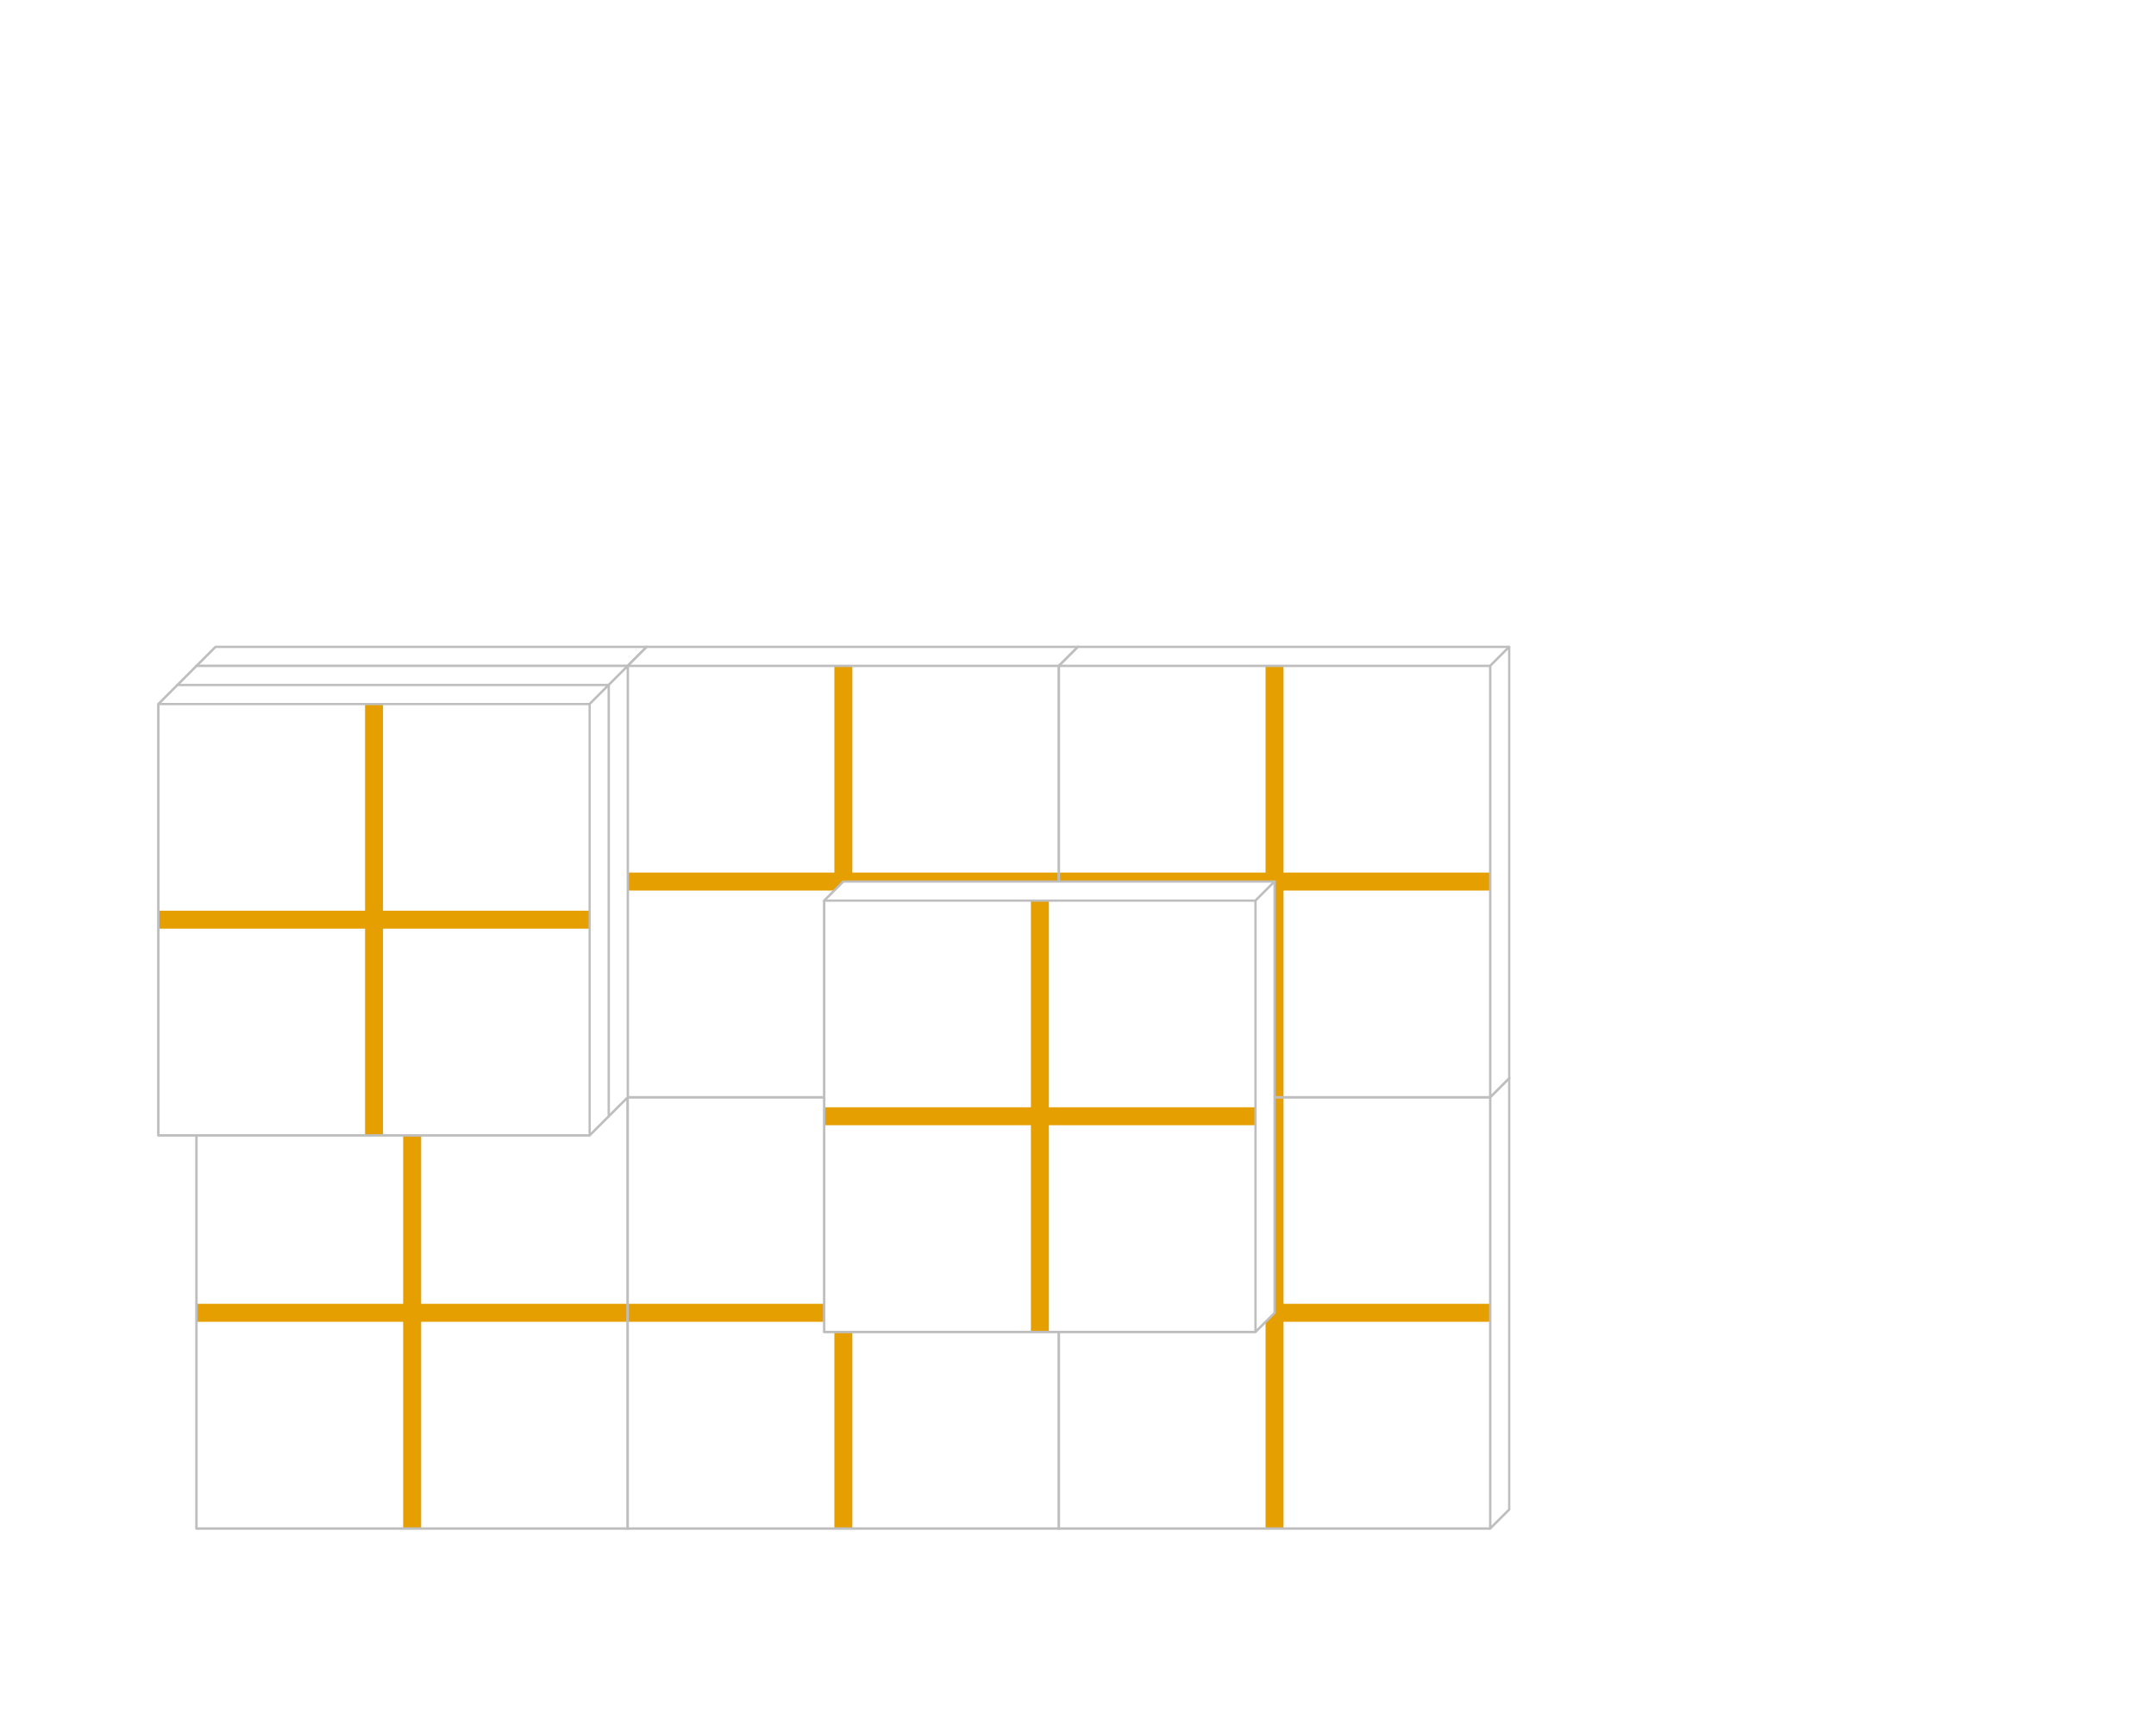
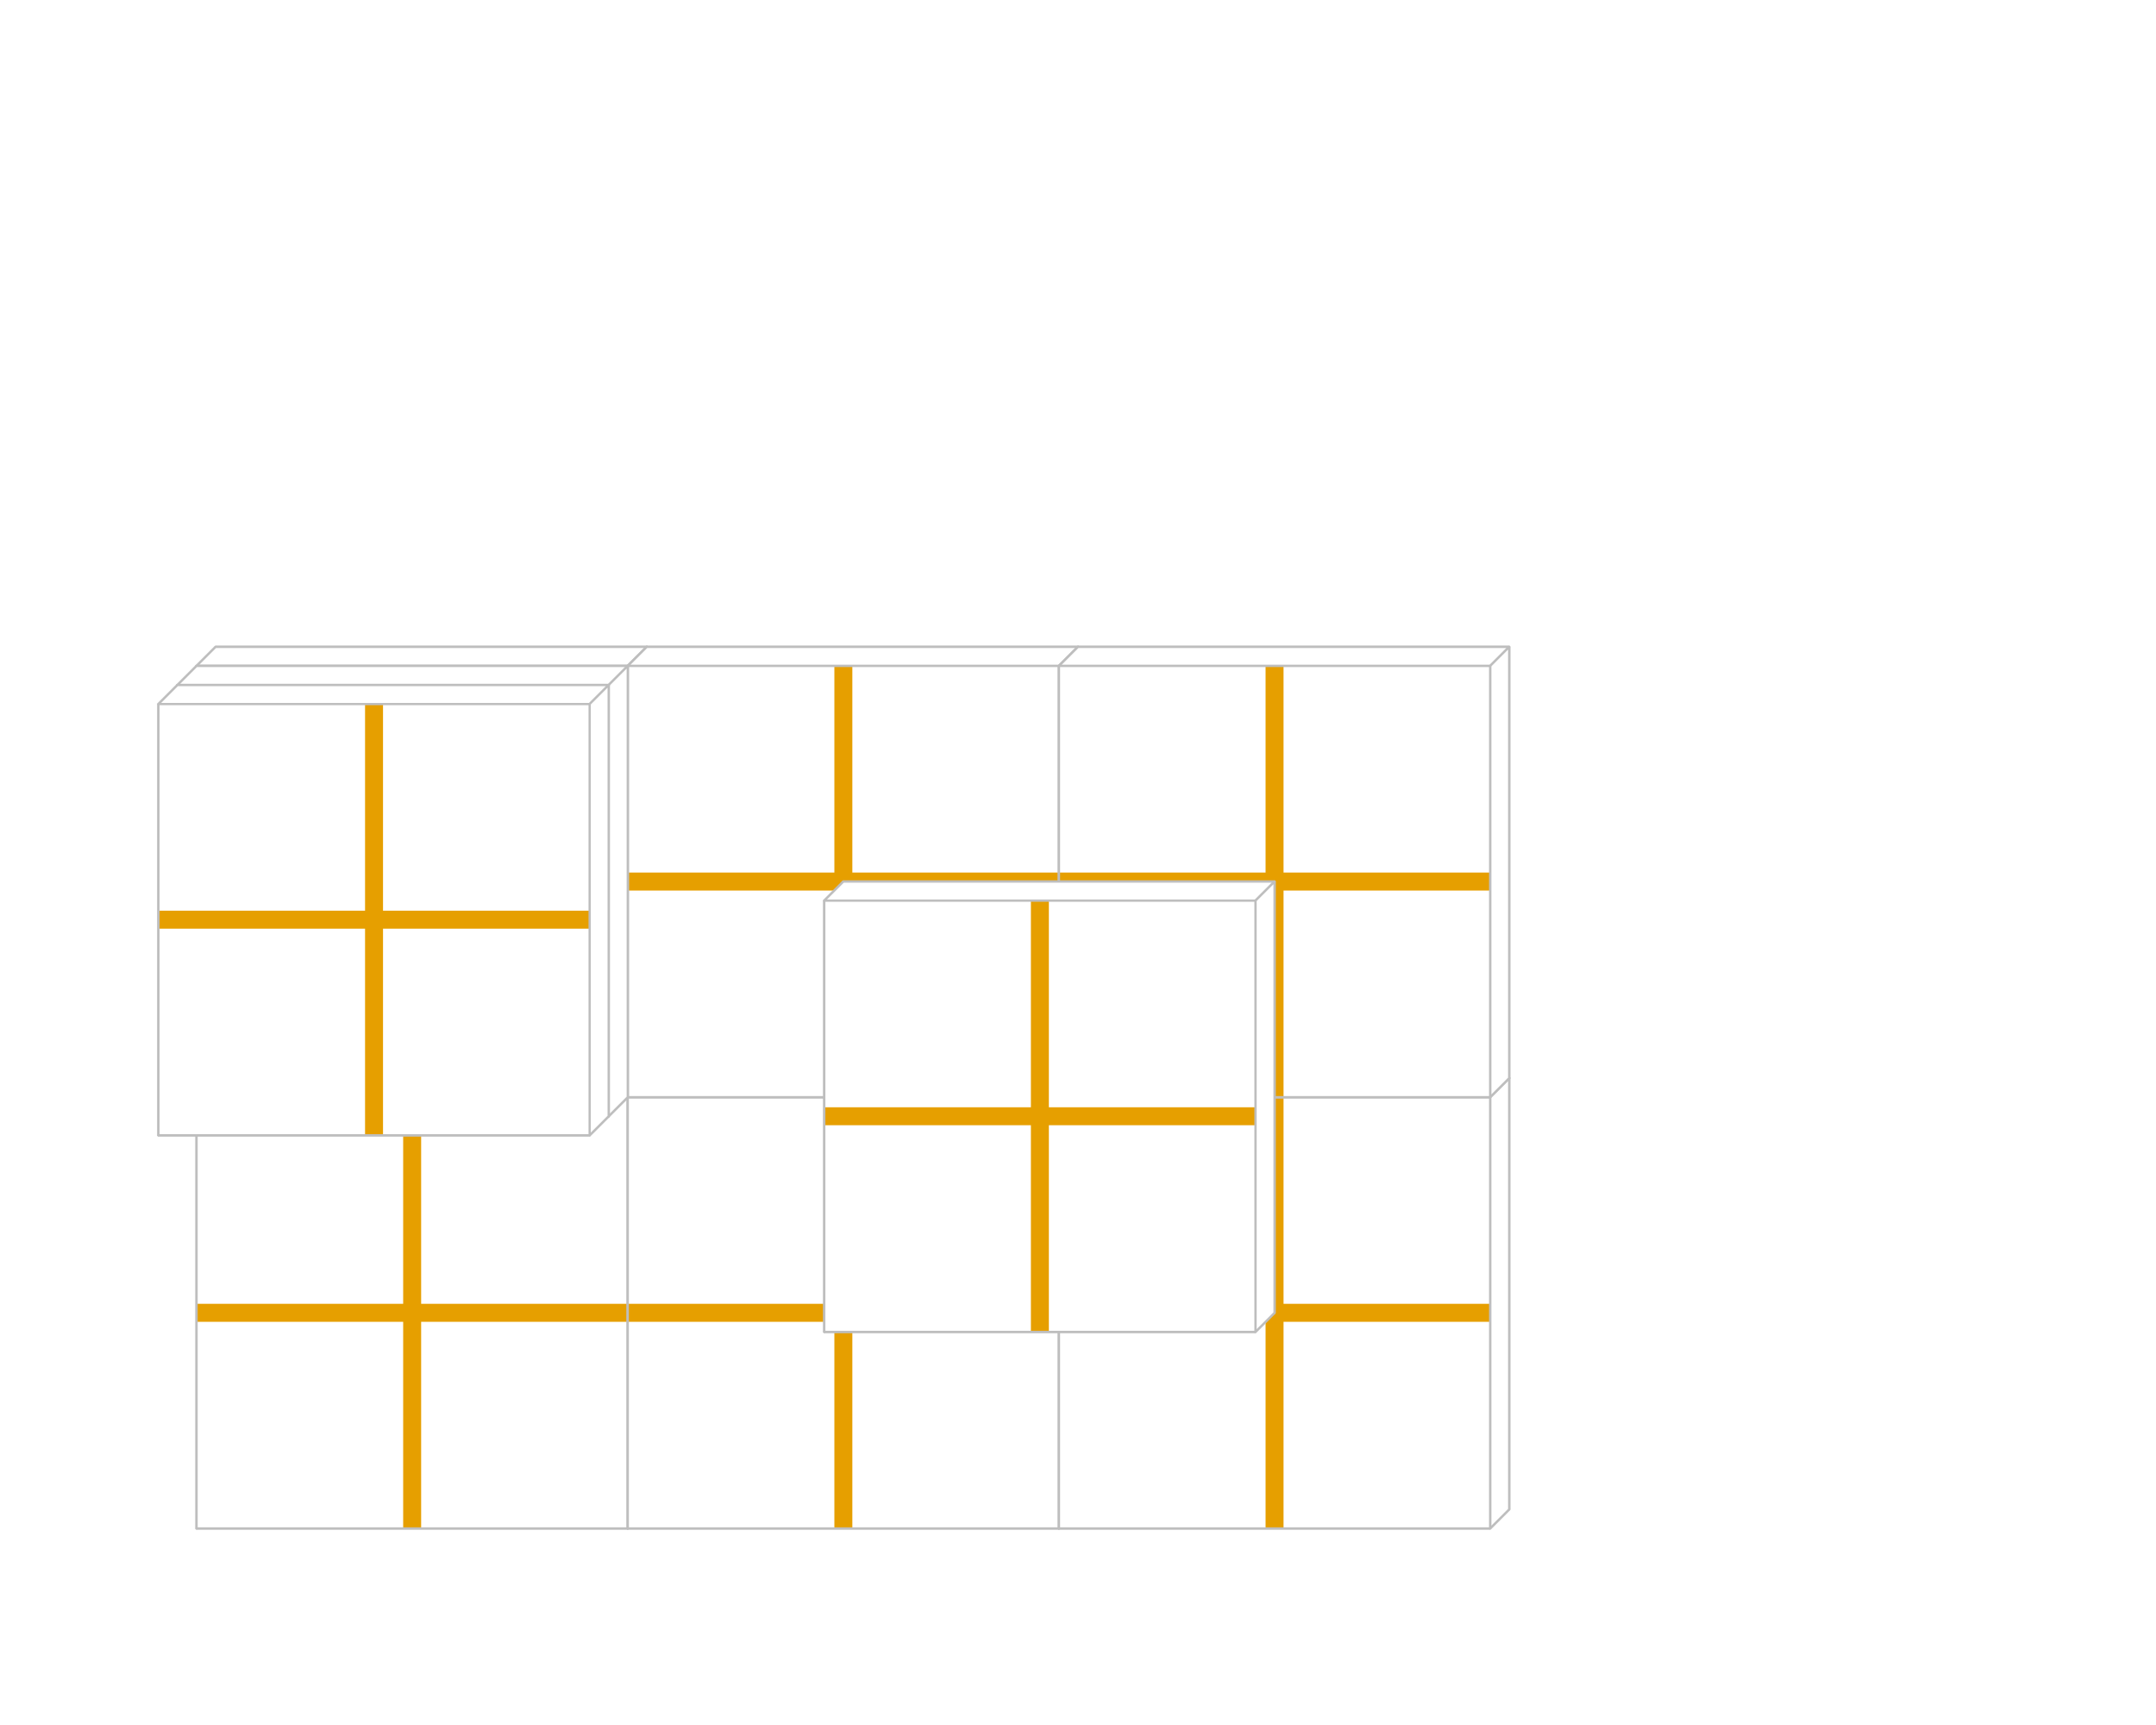
<svg xmlns="http://www.w3.org/2000/svg" viewBox="0 0 720.00 576.00">
  <defs>
    <style type="text/css">
    line, polyline, polygon, path, rect, circle {
      fill: none;
      stroke: #000000;
      stroke-linecap: round;
      stroke-linejoin: round;
      stroke-miterlimit: 10.00;
    }
  </style>
  </defs>
  <rect width="100%" height="100%" style="stroke: none; fill: #FFFFFF;" />
-   <polygon points="72.00,360.00 65.64,366.36 65.64,510.36 72.00,504.00 " style="stroke-width: 0.75; stroke: #BEBEBE; fill: #FFFFFF;" />
-   <polygon points="72.00,504.00 65.64,510.36 209.64,510.36 216.00,504.00 " style="stroke-width: 0.75; stroke: #BEBEBE; fill: #FFFFFF;" />
-   <polygon points="216.00,360.00 209.64,366.36 65.64,366.36 72.00,360.00 " style="stroke-width: 0.75; stroke: #BEBEBE; fill: #FFFFFF;" />
-   <polygon points="216.00,504.00 209.64,510.36 209.64,366.36 216.00,360.00 " style="stroke-width: 0.75; stroke: #BEBEBE; fill: #FFFFFF;" />
+   <polygon points="216.00,360.00 216.00,504.00 72.00,504.00 72.00,360.00 " style="stroke-width: 0.75; stroke: #BEBEBE; fill: #FFFFFF;" />
+   <polygon points="216.00,504.00 72.00,504.00 65.64,510.36 209.64,510.36 " style="stroke-width: 0.75; stroke: #BEBEBE; fill: #FFFFFF;" />
+   <polygon points="72.00,504.00 72.00,360.00 65.64,366.36 65.64,510.36 " style="stroke-width: 0.75; stroke: #BEBEBE; fill: #FFFFFF;" />
+   <polygon points="72.00,360.00 216.00,360.00 209.64,366.36 65.64,366.36 " style="stroke-width: 0.75; stroke: #BEBEBE; fill: #FFFFFF;" />
+   <polygon points="216.00,360.00 216.00,504.00 209.64,510.36 209.64,366.36 " style="stroke-width: 0.75; stroke: #BEBEBE; fill: #FFFFFF;" />
  <rect x="65.64" y="366.36" width="144.00" height="144.00" style="stroke-width: 0.75; stroke: none; fill: #FFFFFF;" />
  <polyline points="137.64,510.36 137.64,366.36 " style="stroke-width: 6.00; stroke: #E69F00; stroke-linecap: butt;" />
  <polyline points="65.64,438.36 209.64,438.36 " style="stroke-width: 6.00; stroke: #E69F00; stroke-linecap: butt;" />
  <rect x="65.64" y="366.36" width="144.00" height="144.00" style="stroke-width: 0.75; stroke: #BEBEBE;" />
-   <polygon points="216.00,360.00 209.64,366.36 209.64,510.36 216.00,504.00 " style="stroke-width: 0.75; stroke: #BEBEBE; fill: #FFFFFF;" />
-   <polygon points="216.00,504.00 209.64,510.36 353.64,510.36 360.00,504.00 " style="stroke-width: 0.75; stroke: #BEBEBE; fill: #FFFFFF;" />
-   <polygon points="360.00,360.00 353.64,366.36 209.64,366.36 216.00,360.00 " style="stroke-width: 0.75; stroke: #BEBEBE; fill: #FFFFFF;" />
-   <polygon points="360.00,504.00 353.64,510.36 353.64,366.36 360.00,360.00 " style="stroke-width: 0.75; stroke: #BEBEBE; fill: #FFFFFF;" />
+   <polygon points="360.00,360.00 360.00,504.00 216.00,504.00 216.00,360.00 " style="stroke-width: 0.75; stroke: #BEBEBE; fill: #FFFFFF;" />
+   <polygon points="360.00,504.00 216.00,504.00 209.64,510.36 353.64,510.36 " style="stroke-width: 0.75; stroke: #BEBEBE; fill: #FFFFFF;" />
+   <polygon points="216.00,504.00 216.00,360.00 209.64,366.36 209.64,510.36 " style="stroke-width: 0.75; stroke: #BEBEBE; fill: #FFFFFF;" />
+   <polygon points="216.00,360.00 360.00,360.00 353.64,366.36 209.64,366.36 " style="stroke-width: 0.75; stroke: #BEBEBE; fill: #FFFFFF;" />
+   <polygon points="360.00,360.00 360.00,504.00 353.64,510.36 353.64,366.36 " style="stroke-width: 0.75; stroke: #BEBEBE; fill: #FFFFFF;" />
  <rect x="209.64" y="366.36" width="144.00" height="144.00" style="stroke-width: 0.75; stroke: none; fill: #FFFFFF;" />
  <polyline points="281.64,510.36 281.64,366.36 " style="stroke-width: 6.00; stroke: #E69F00; stroke-linecap: butt;" />
  <polyline points="209.64,438.36 353.64,438.36 " style="stroke-width: 6.00; stroke: #E69F00; stroke-linecap: butt;" />
  <rect x="209.64" y="366.36" width="144.00" height="144.00" style="stroke-width: 0.75; stroke: #BEBEBE;" />
-   <polygon points="360.00,360.00 353.64,366.36 353.64,510.36 360.00,504.00 " style="stroke-width: 0.75; stroke: #BEBEBE; fill: #FFFFFF;" />
-   <polygon points="360.00,504.00 353.64,510.36 497.64,510.36 504.00,504.00 " style="stroke-width: 0.75; stroke: #BEBEBE; fill: #FFFFFF;" />
-   <polygon points="504.00,360.00 497.64,366.36 353.64,366.36 360.00,360.00 " style="stroke-width: 0.75; stroke: #BEBEBE; fill: #FFFFFF;" />
-   <polygon points="504.00,504.00 497.64,510.36 497.64,366.36 504.00,360.00 " style="stroke-width: 0.75; stroke: #BEBEBE; fill: #FFFFFF;" />
+   <polygon points="504.00,360.00 504.00,504.00 360.00,504.00 360.00,360.00 " style="stroke-width: 0.75; stroke: #BEBEBE; fill: #FFFFFF;" />
+   <polygon points="504.00,504.00 360.00,504.00 353.64,510.36 497.64,510.36 " style="stroke-width: 0.75; stroke: #BEBEBE; fill: #FFFFFF;" />
+   <polygon points="360.00,504.00 360.00,360.00 353.64,366.36 353.64,510.36 " style="stroke-width: 0.75; stroke: #BEBEBE; fill: #FFFFFF;" />
+   <polygon points="360.00,360.00 504.00,360.00 497.64,366.36 353.64,366.36 " style="stroke-width: 0.75; stroke: #BEBEBE; fill: #FFFFFF;" />
+   <polygon points="504.00,360.00 504.00,504.00 497.64,510.36 497.64,366.36 " style="stroke-width: 0.75; stroke: #BEBEBE; fill: #FFFFFF;" />
  <rect x="353.64" y="366.36" width="144.00" height="144.00" style="stroke-width: 0.75; stroke: none; fill: #FFFFFF;" />
  <polyline points="425.64,510.36 425.64,366.36 " style="stroke-width: 6.00; stroke: #E69F00; stroke-linecap: butt;" />
  <polyline points="353.64,438.36 497.64,438.36 " style="stroke-width: 6.00; stroke: #E69F00; stroke-linecap: butt;" />
  <rect x="353.64" y="366.36" width="144.00" height="144.00" style="stroke-width: 0.75; stroke: #BEBEBE;" />
-   <polygon points="72.00,216.00 65.64,222.36 65.64,366.36 72.00,360.00 " style="stroke-width: 0.75; stroke: #BEBEBE; fill: #FFFFFF;" />
-   <polygon points="72.00,360.00 65.64,366.36 209.64,366.36 216.00,360.00 " style="stroke-width: 0.75; stroke: #BEBEBE; fill: #FFFFFF;" />
-   <polygon points="216.00,216.00 209.64,222.36 65.64,222.36 72.00,216.00 " style="stroke-width: 0.75; stroke: #BEBEBE; fill: #FFFFFF;" />
-   <polygon points="216.00,360.00 209.64,366.36 209.64,222.36 216.00,216.00 " style="stroke-width: 0.75; stroke: #BEBEBE; fill: #FFFFFF;" />
+   <polygon points="216.00,216.00 216.00,360.00 72.00,360.00 72.00,216.00 " style="stroke-width: 0.75; stroke: #BEBEBE; fill: #FFFFFF;" />
+   <polygon points="216.00,360.00 72.00,360.00 65.64,366.36 209.64,366.36 " style="stroke-width: 0.75; stroke: #BEBEBE; fill: #FFFFFF;" />
+   <polygon points="72.00,360.00 72.00,216.00 65.64,222.36 65.64,366.36 " style="stroke-width: 0.75; stroke: #BEBEBE; fill: #FFFFFF;" />
+   <polygon points="72.00,216.00 216.00,216.00 209.64,222.36 65.64,222.36 " style="stroke-width: 0.75; stroke: #BEBEBE; fill: #FFFFFF;" />
+   <polygon points="216.00,216.00 216.00,360.00 209.64,366.36 209.64,222.36 " style="stroke-width: 0.75; stroke: #BEBEBE; fill: #FFFFFF;" />
  <rect x="65.64" y="222.36" width="144.00" height="144.00" style="stroke-width: 0.75; stroke: none; fill: #FFFFFF;" />
  <polyline points="137.64,366.36 137.64,222.36 " style="stroke-width: 6.00; stroke: #E69F00; stroke-linecap: butt;" />
  <polyline points="65.64,294.36 209.64,294.36 " style="stroke-width: 6.00; stroke: #E69F00; stroke-linecap: butt;" />
  <rect x="65.64" y="222.36" width="144.00" height="144.00" style="stroke-width: 0.75; stroke: #BEBEBE;" />
-   <polygon points="216.00,216.00 209.64,222.36 209.64,366.36 216.00,360.00 " style="stroke-width: 0.75; stroke: #BEBEBE; fill: #FFFFFF;" />
-   <polygon points="216.00,360.00 209.64,366.36 353.64,366.36 360.00,360.00 " style="stroke-width: 0.75; stroke: #BEBEBE; fill: #FFFFFF;" />
-   <polygon points="360.00,216.00 353.64,222.36 209.64,222.36 216.00,216.00 " style="stroke-width: 0.75; stroke: #BEBEBE; fill: #FFFFFF;" />
-   <polygon points="360.00,360.00 353.64,366.36 353.64,222.36 360.00,216.00 " style="stroke-width: 0.75; stroke: #BEBEBE; fill: #FFFFFF;" />
+   <polygon points="360.00,216.00 360.00,360.00 216.00,360.00 216.00,216.00 " style="stroke-width: 0.75; stroke: #BEBEBE; fill: #FFFFFF;" />
+   <polygon points="360.00,360.00 216.00,360.00 209.64,366.36 353.64,366.36 " style="stroke-width: 0.75; stroke: #BEBEBE; fill: #FFFFFF;" />
+   <polygon points="216.00,360.00 216.00,216.00 209.64,222.36 209.64,366.36 " style="stroke-width: 0.75; stroke: #BEBEBE; fill: #FFFFFF;" />
+   <polygon points="216.00,216.00 360.00,216.00 353.64,222.36 209.64,222.36 " style="stroke-width: 0.75; stroke: #BEBEBE; fill: #FFFFFF;" />
+   <polygon points="360.00,216.00 360.00,360.00 353.64,366.36 353.64,222.36 " style="stroke-width: 0.75; stroke: #BEBEBE; fill: #FFFFFF;" />
  <rect x="209.64" y="222.36" width="144.00" height="144.00" style="stroke-width: 0.75; stroke: none; fill: #FFFFFF;" />
  <polyline points="281.64,366.36 281.64,222.36 " style="stroke-width: 6.00; stroke: #E69F00; stroke-linecap: butt;" />
  <polyline points="209.64,294.36 353.64,294.36 " style="stroke-width: 6.00; stroke: #E69F00; stroke-linecap: butt;" />
  <rect x="209.64" y="222.36" width="144.00" height="144.00" style="stroke-width: 0.75; stroke: #BEBEBE;" />
-   <polygon points="360.00,216.00 353.64,222.36 353.64,366.36 360.00,360.00 " style="stroke-width: 0.75; stroke: #BEBEBE; fill: #FFFFFF;" />
-   <polygon points="360.00,360.00 353.64,366.36 497.64,366.36 504.00,360.00 " style="stroke-width: 0.75; stroke: #BEBEBE; fill: #FFFFFF;" />
-   <polygon points="504.00,216.00 497.64,222.36 353.64,222.36 360.00,216.00 " style="stroke-width: 0.75; stroke: #BEBEBE; fill: #FFFFFF;" />
-   <polygon points="504.00,360.00 497.64,366.36 497.64,222.36 504.00,216.00 " style="stroke-width: 0.75; stroke: #BEBEBE; fill: #FFFFFF;" />
+   <polygon points="504.00,216.00 504.00,360.00 360.00,360.00 360.00,216.00 " style="stroke-width: 0.75; stroke: #BEBEBE; fill: #FFFFFF;" />
+   <polygon points="504.00,360.00 360.00,360.00 353.64,366.36 497.64,366.36 " style="stroke-width: 0.75; stroke: #BEBEBE; fill: #FFFFFF;" />
+   <polygon points="360.00,360.00 360.00,216.00 353.64,222.36 353.64,366.36 " style="stroke-width: 0.75; stroke: #BEBEBE; fill: #FFFFFF;" />
+   <polygon points="360.00,216.00 504.00,216.00 497.64,222.36 353.64,222.36 " style="stroke-width: 0.75; stroke: #BEBEBE; fill: #FFFFFF;" />
+   <polygon points="504.00,216.00 504.00,360.00 497.64,366.36 497.64,222.36 " style="stroke-width: 0.75; stroke: #BEBEBE; fill: #FFFFFF;" />
  <rect x="353.64" y="222.36" width="144.00" height="144.00" style="stroke-width: 0.75; stroke: none; fill: #FFFFFF;" />
  <polyline points="425.64,366.36 425.64,222.36 " style="stroke-width: 6.00; stroke: #E69F00; stroke-linecap: butt;" />
  <polyline points="353.64,294.36 497.64,294.36 " style="stroke-width: 6.00; stroke: #E69F00; stroke-linecap: butt;" />
  <rect x="353.64" y="222.36" width="144.00" height="144.00" style="stroke-width: 0.75; stroke: #BEBEBE;" />
-   <polygon points="281.64,294.36 275.27,300.73 275.27,444.73 281.64,438.36 " style="stroke-width: 0.75; stroke: #BEBEBE; fill: #FFFFFF;" />
-   <polygon points="281.64,438.36 275.27,444.73 419.27,444.73 425.64,438.36 " style="stroke-width: 0.75; stroke: #BEBEBE; fill: #FFFFFF;" />
-   <polygon points="425.64,294.36 419.27,300.73 275.27,300.73 281.64,294.36 " style="stroke-width: 0.75; stroke: #BEBEBE; fill: #FFFFFF;" />
-   <polygon points="425.64,438.36 419.27,444.73 419.27,300.73 425.64,294.36 " style="stroke-width: 0.75; stroke: #BEBEBE; fill: #FFFFFF;" />
+   <polygon points="425.64,294.36 425.64,438.36 281.64,438.36 281.64,294.36 " style="stroke-width: 0.75; stroke: #BEBEBE; fill: #FFFFFF;" />
+   <polygon points="425.64,438.36 281.64,438.36 275.27,444.73 419.27,444.73 " style="stroke-width: 0.75; stroke: #BEBEBE; fill: #FFFFFF;" />
+   <polygon points="281.64,438.36 281.64,294.36 275.27,300.73 275.27,444.73 " style="stroke-width: 0.75; stroke: #BEBEBE; fill: #FFFFFF;" />
+   <polygon points="281.64,294.36 425.64,294.36 419.27,300.73 275.27,300.73 " style="stroke-width: 0.75; stroke: #BEBEBE; fill: #FFFFFF;" />
+   <polygon points="425.64,294.36 425.64,438.36 419.27,444.73 419.27,300.73 " style="stroke-width: 0.75; stroke: #BEBEBE; fill: #FFFFFF;" />
  <rect x="275.27" y="300.73" width="144.00" height="144.00" style="stroke-width: 0.75; stroke: none; fill: #FFFFFF;" />
  <polyline points="347.27,444.73 347.27,300.73 " style="stroke-width: 6.00; stroke: #E69F00; stroke-linecap: butt;" />
  <polyline points="275.27,372.73 419.27,372.73 " style="stroke-width: 6.00; stroke: #E69F00; stroke-linecap: butt;" />
  <rect x="275.27" y="300.73" width="144.00" height="144.00" style="stroke-width: 0.75; stroke: #BEBEBE;" />
-   <polygon points="65.64,222.36 59.27,228.73 59.27,372.73 65.64,366.36 " style="stroke-width: 0.75; stroke: #BEBEBE; fill: #FFFFFF;" />
-   <polygon points="65.64,366.36 59.27,372.73 203.27,372.73 209.64,366.36 " style="stroke-width: 0.75; stroke: #BEBEBE; fill: #FFFFFF;" />
-   <polygon points="209.64,222.36 203.27,228.73 59.27,228.73 65.64,222.36 " style="stroke-width: 0.75; stroke: #BEBEBE; fill: #FFFFFF;" />
-   <polygon points="209.64,366.36 203.27,372.73 203.27,228.73 209.64,222.36 " style="stroke-width: 0.75; stroke: #BEBEBE; fill: #FFFFFF;" />
+   <polygon points="209.64,222.36 209.64,366.36 65.64,366.36 65.64,222.36 " style="stroke-width: 0.75; stroke: #BEBEBE; fill: #FFFFFF;" />
+   <polygon points="209.64,366.36 65.64,366.36 59.27,372.73 203.27,372.73 " style="stroke-width: 0.75; stroke: #BEBEBE; fill: #FFFFFF;" />
+   <polygon points="65.64,366.36 65.64,222.36 59.27,228.73 59.27,372.73 " style="stroke-width: 0.75; stroke: #BEBEBE; fill: #FFFFFF;" />
+   <polygon points="65.64,222.36 209.64,222.36 203.27,228.73 59.27,228.73 " style="stroke-width: 0.75; stroke: #BEBEBE; fill: #FFFFFF;" />
+   <polygon points="209.64,222.36 209.64,366.36 203.27,372.73 203.27,228.73 " style="stroke-width: 0.75; stroke: #BEBEBE; fill: #FFFFFF;" />
  <rect x="59.27" y="228.73" width="144.00" height="144.00" style="stroke-width: 0.75; stroke: none; fill: #FFFFFF;" />
  <polyline points="131.27,372.73 131.27,228.73 " style="stroke-width: 6.00; stroke: #E69F00; stroke-linecap: butt;" />
  <polyline points="59.27,300.73 203.27,300.73 " style="stroke-width: 6.00; stroke: #E69F00; stroke-linecap: butt;" />
  <rect x="59.27" y="228.73" width="144.00" height="144.00" style="stroke-width: 0.75; stroke: #BEBEBE;" />
-   <polygon points="59.27,228.73 52.91,235.09 52.91,379.09 59.27,372.73 " style="stroke-width: 0.75; stroke: #BEBEBE; fill: #FFFFFF;" />
-   <polygon points="59.27,372.73 52.91,379.09 196.91,379.09 203.27,372.73 " style="stroke-width: 0.75; stroke: #BEBEBE; fill: #FFFFFF;" />
-   <polygon points="203.27,228.73 196.91,235.09 52.91,235.09 59.27,228.73 " style="stroke-width: 0.75; stroke: #BEBEBE; fill: #FFFFFF;" />
-   <polygon points="203.27,372.73 196.91,379.09 196.91,235.09 203.27,228.73 " style="stroke-width: 0.75; stroke: #BEBEBE; fill: #FFFFFF;" />
+   <polygon points="203.27,228.73 203.27,372.73 59.27,372.73 59.27,228.73 " style="stroke-width: 0.75; stroke: #BEBEBE; fill: #FFFFFF;" />
+   <polygon points="203.27,372.73 59.27,372.73 52.91,379.09 196.91,379.09 " style="stroke-width: 0.75; stroke: #BEBEBE; fill: #FFFFFF;" />
+   <polygon points="59.27,372.73 59.27,228.73 52.91,235.09 52.91,379.09 " style="stroke-width: 0.75; stroke: #BEBEBE; fill: #FFFFFF;" />
+   <polygon points="59.27,228.73 203.27,228.73 196.91,235.09 52.91,235.09 " style="stroke-width: 0.75; stroke: #BEBEBE; fill: #FFFFFF;" />
+   <polygon points="203.27,228.73 203.27,372.73 196.91,379.09 196.91,235.09 " style="stroke-width: 0.75; stroke: #BEBEBE; fill: #FFFFFF;" />
  <rect x="52.91" y="235.09" width="144.00" height="144.00" style="stroke-width: 0.75; stroke: none; fill: #FFFFFF;" />
  <polyline points="124.91,379.09 124.91,235.09 " style="stroke-width: 6.00; stroke: #E69F00; stroke-linecap: butt;" />
  <polyline points="52.91,307.09 196.91,307.09 " style="stroke-width: 6.00; stroke: #E69F00; stroke-linecap: butt;" />
  <rect x="52.91" y="235.09" width="144.00" height="144.00" style="stroke-width: 0.75; stroke: #BEBEBE;" />
</svg>
